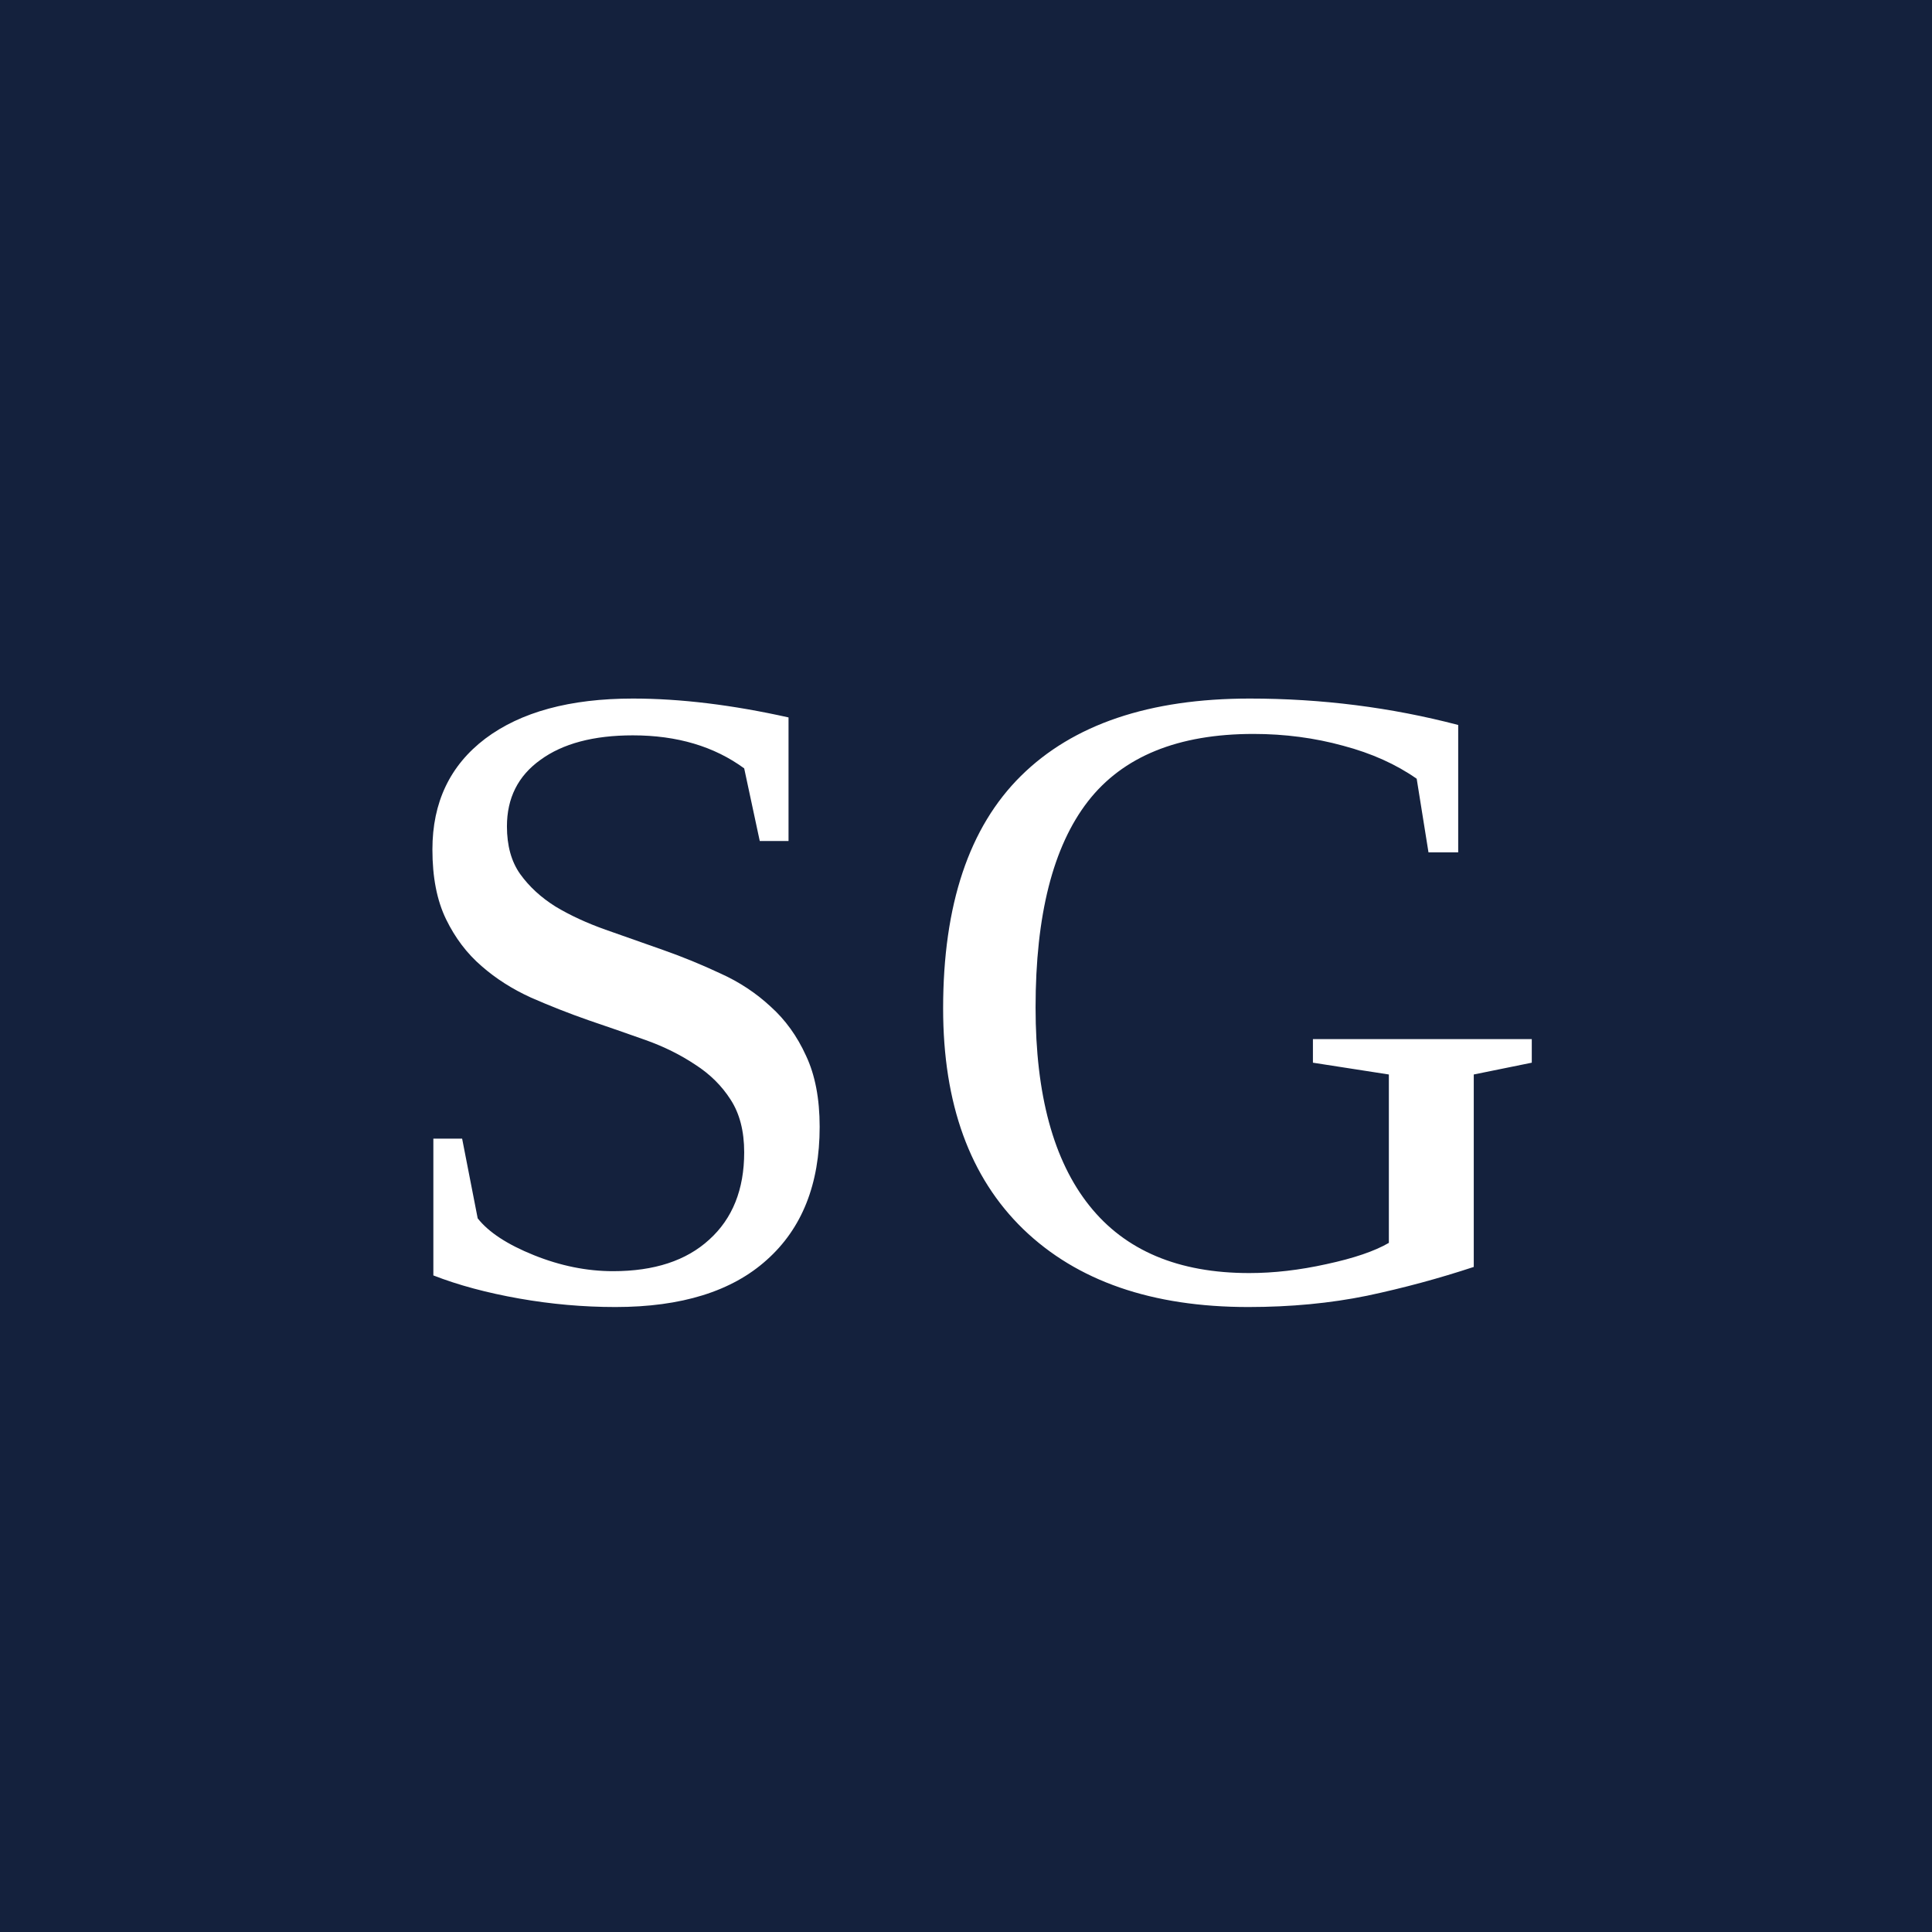
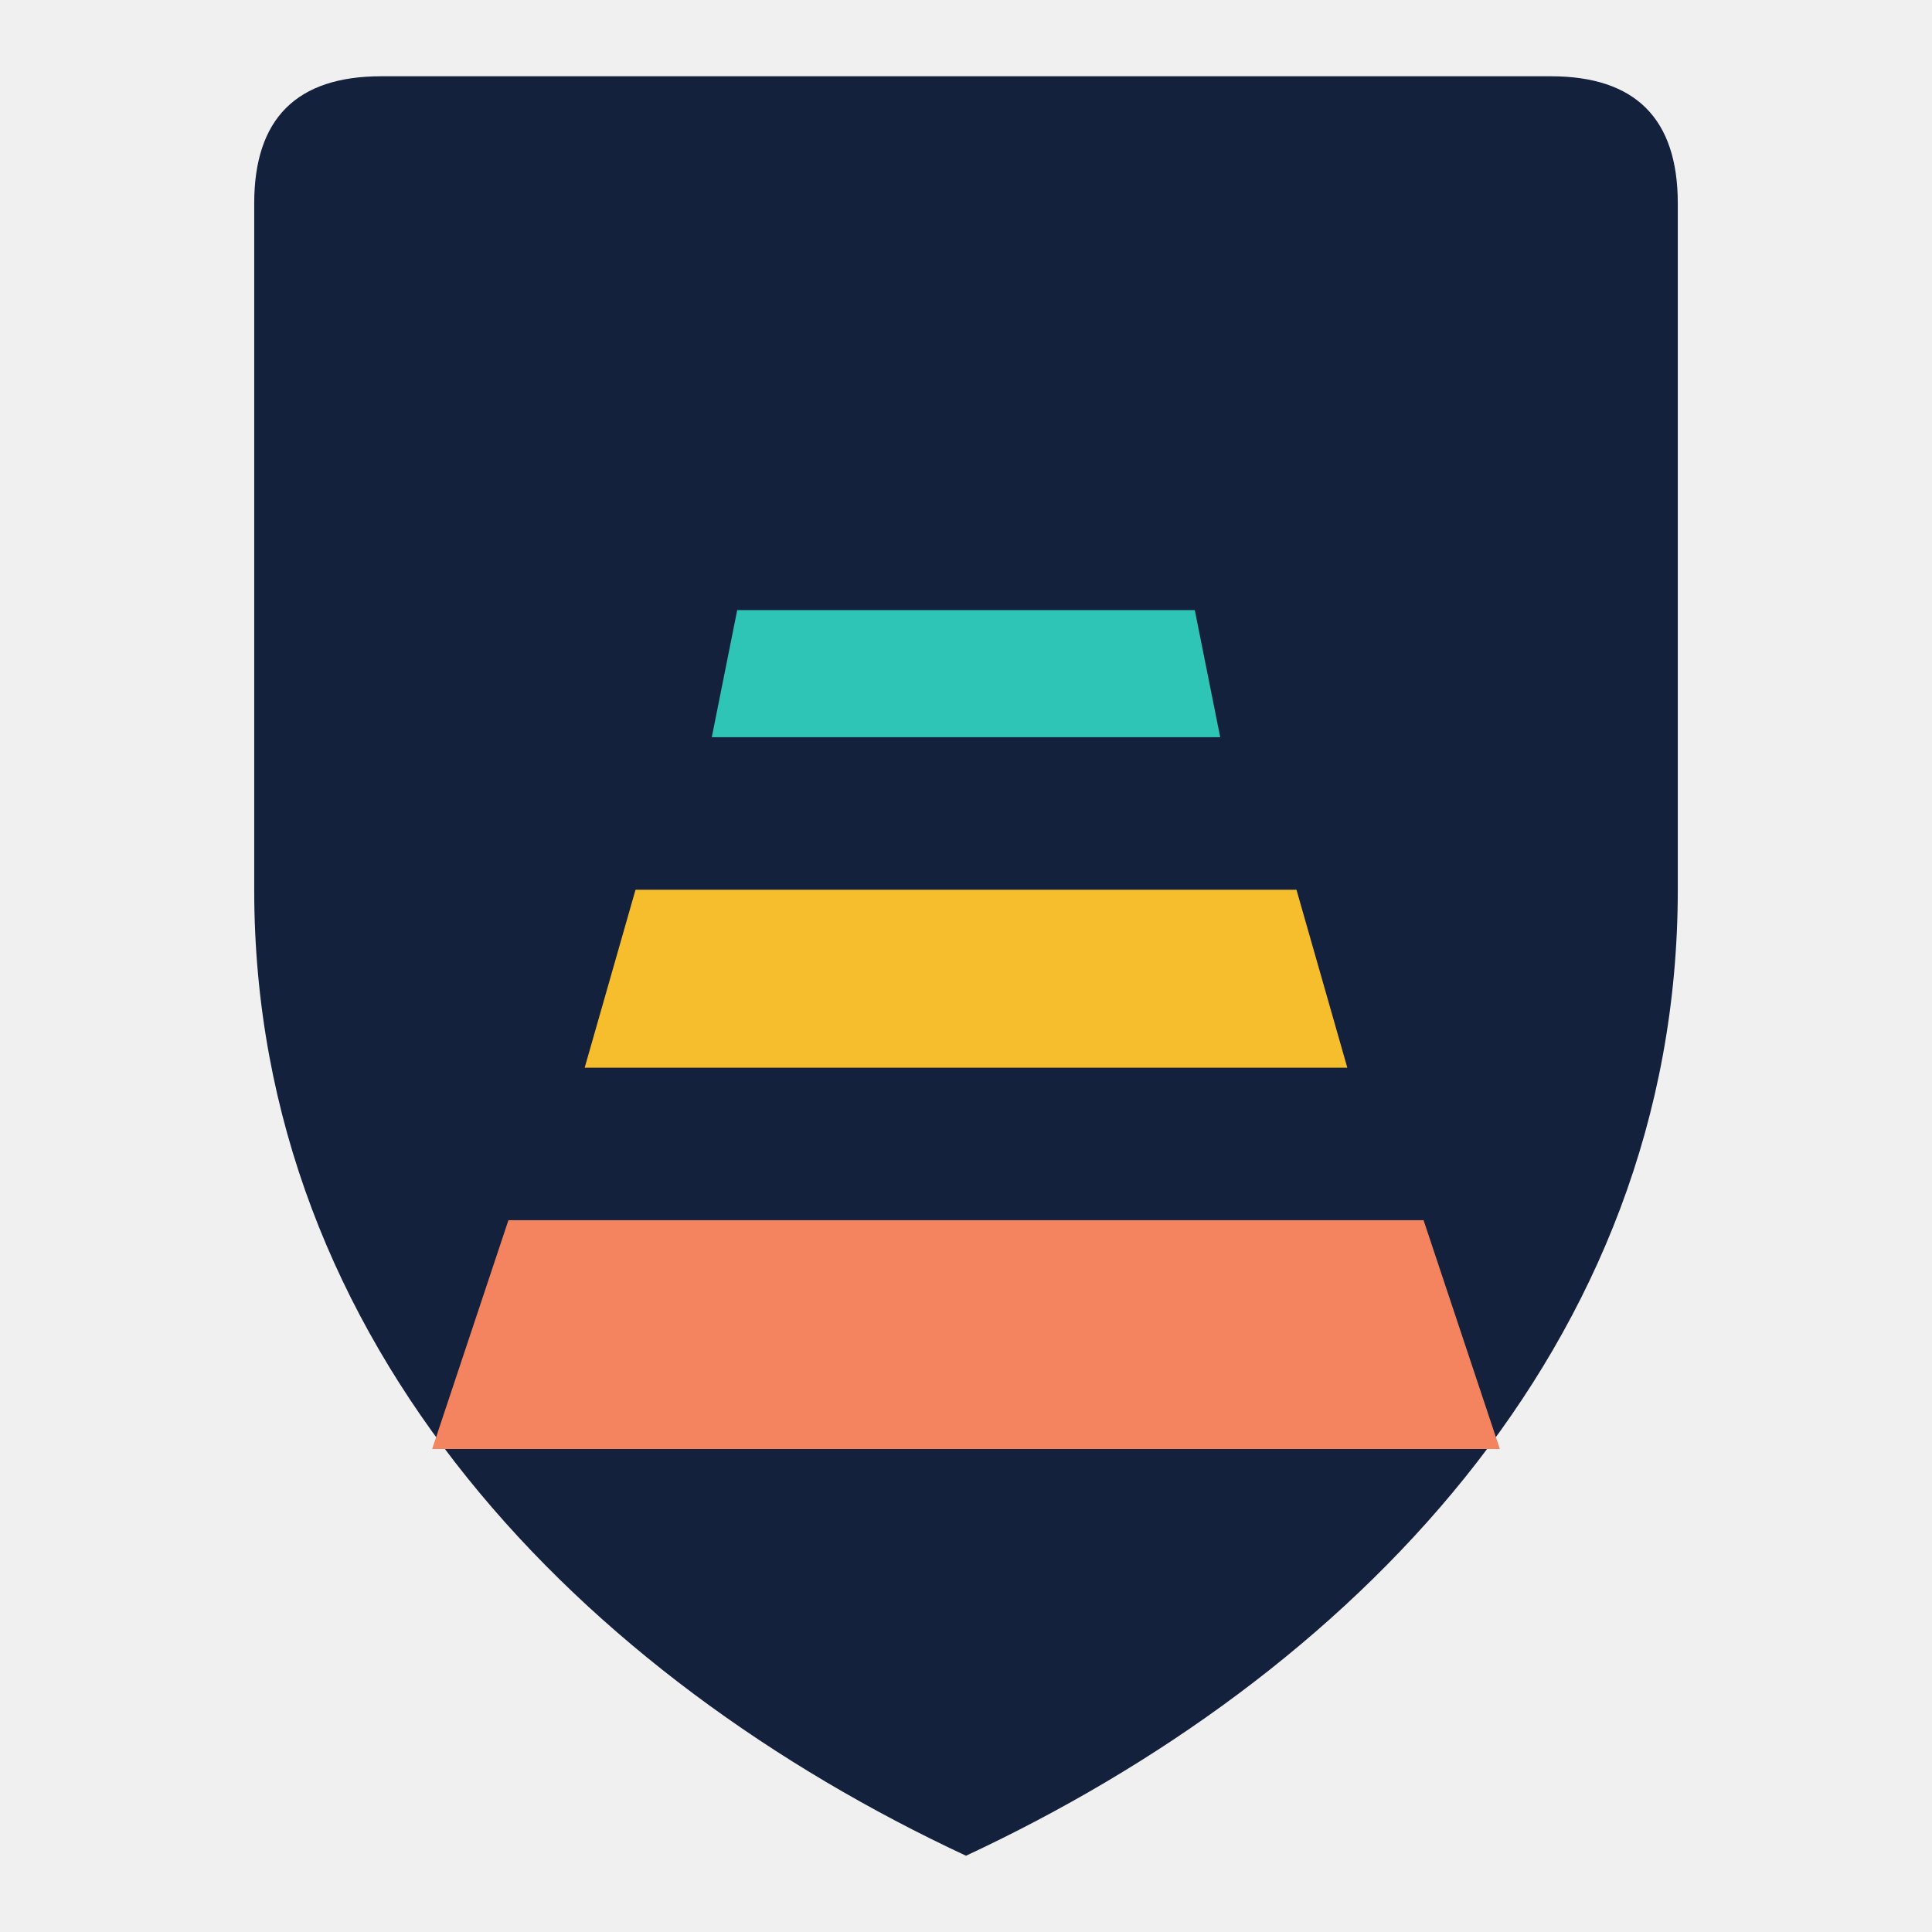
- <svg xmlns="http://www.w3.org/2000/svg" viewBox="0 0 64 64" role="img" aria-label="SG">
-   <rect width="64" height="64" fill="#14213D" />
-   <text x="32" y="43" text-anchor="middle" font-family="Georgia, 'Times New Roman', serif" font-size="30" fill="#FFFFFF" letter-spacing="1">SG</text>
+ <svg xmlns="http://www.w3.org/2000/svg" viewBox="-6 0 76 76" role="img" aria-label="U.S. Nonprofit Safeguarding Crosswalk Project emblem">
+   <path d="M9 3 H55 Q60 3 60 8 V35 C60 53 47 66 32 73 C17 66 4 53 4 35 V8 Q4 3 9 3 Z" fill="#14213D" />
+   <polygon points="23,24 41,24 42,29 22,29" fill="#2EC4B6" />
+   <polygon points="19,35 45,35 47,42 17,42" fill="#F6BE2C" />
+   <polygon points="14,48 50,48 53,57 11,57" fill="#F4845F" />
</svg>
